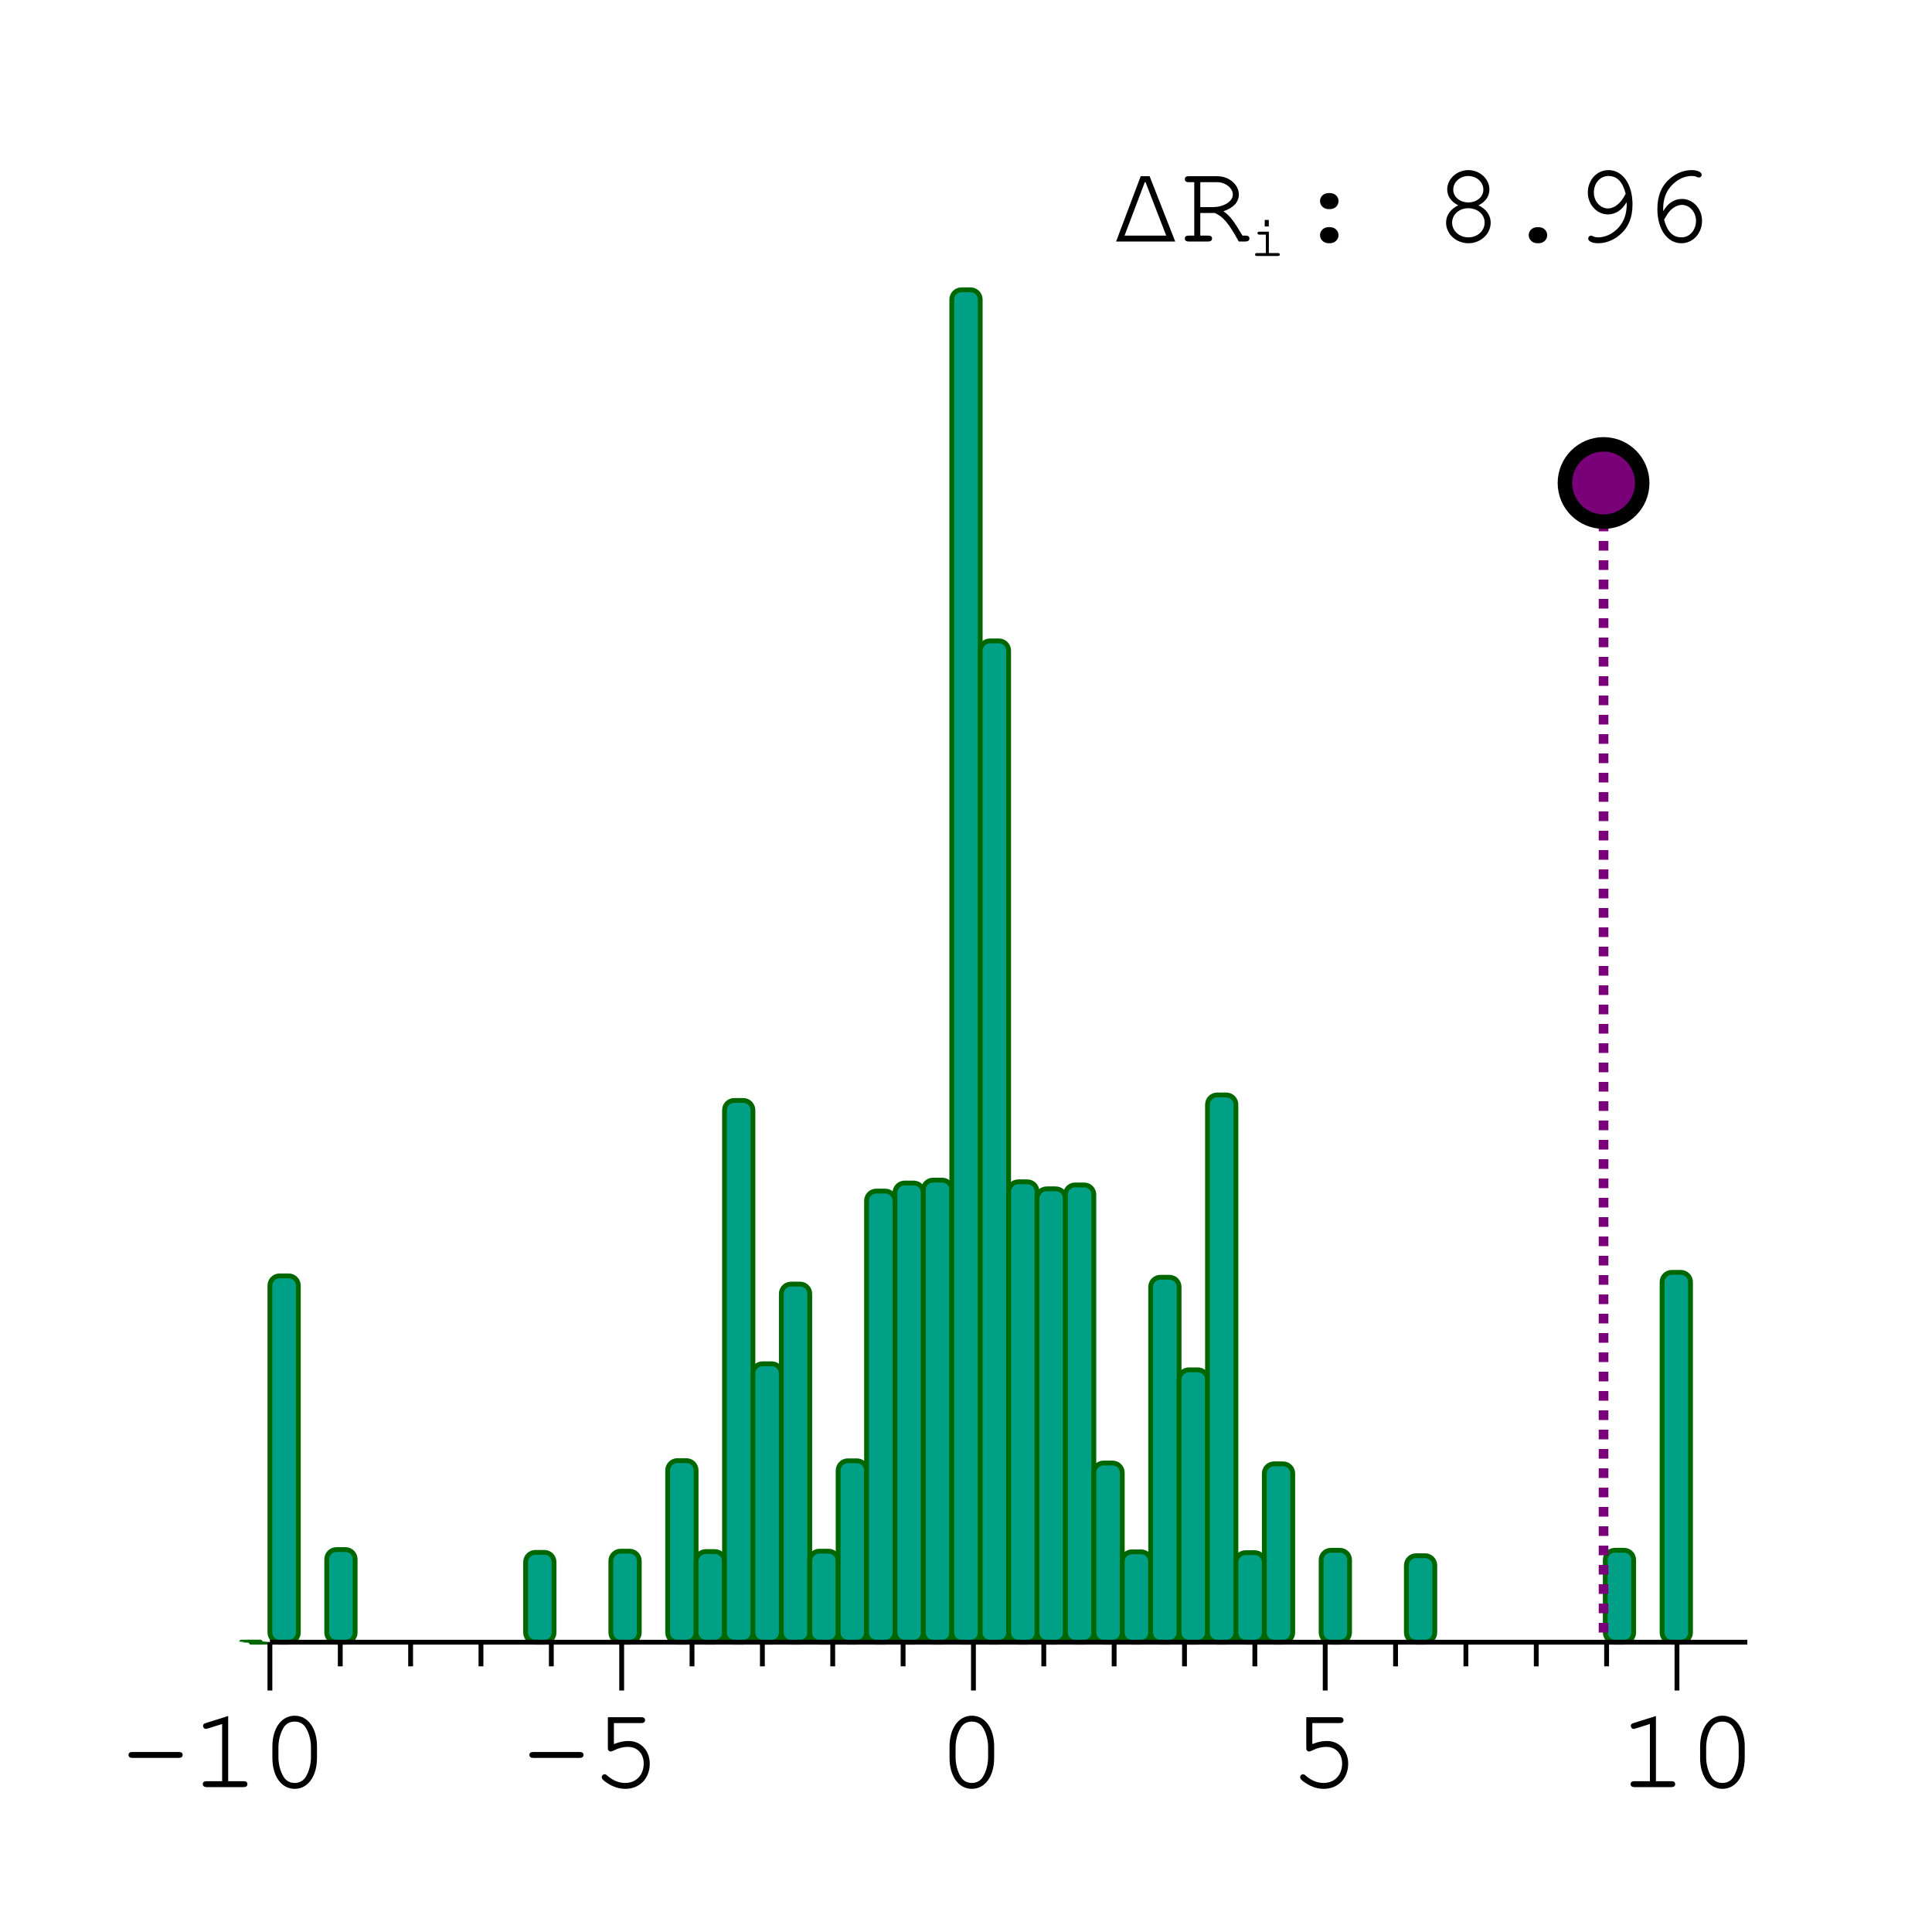
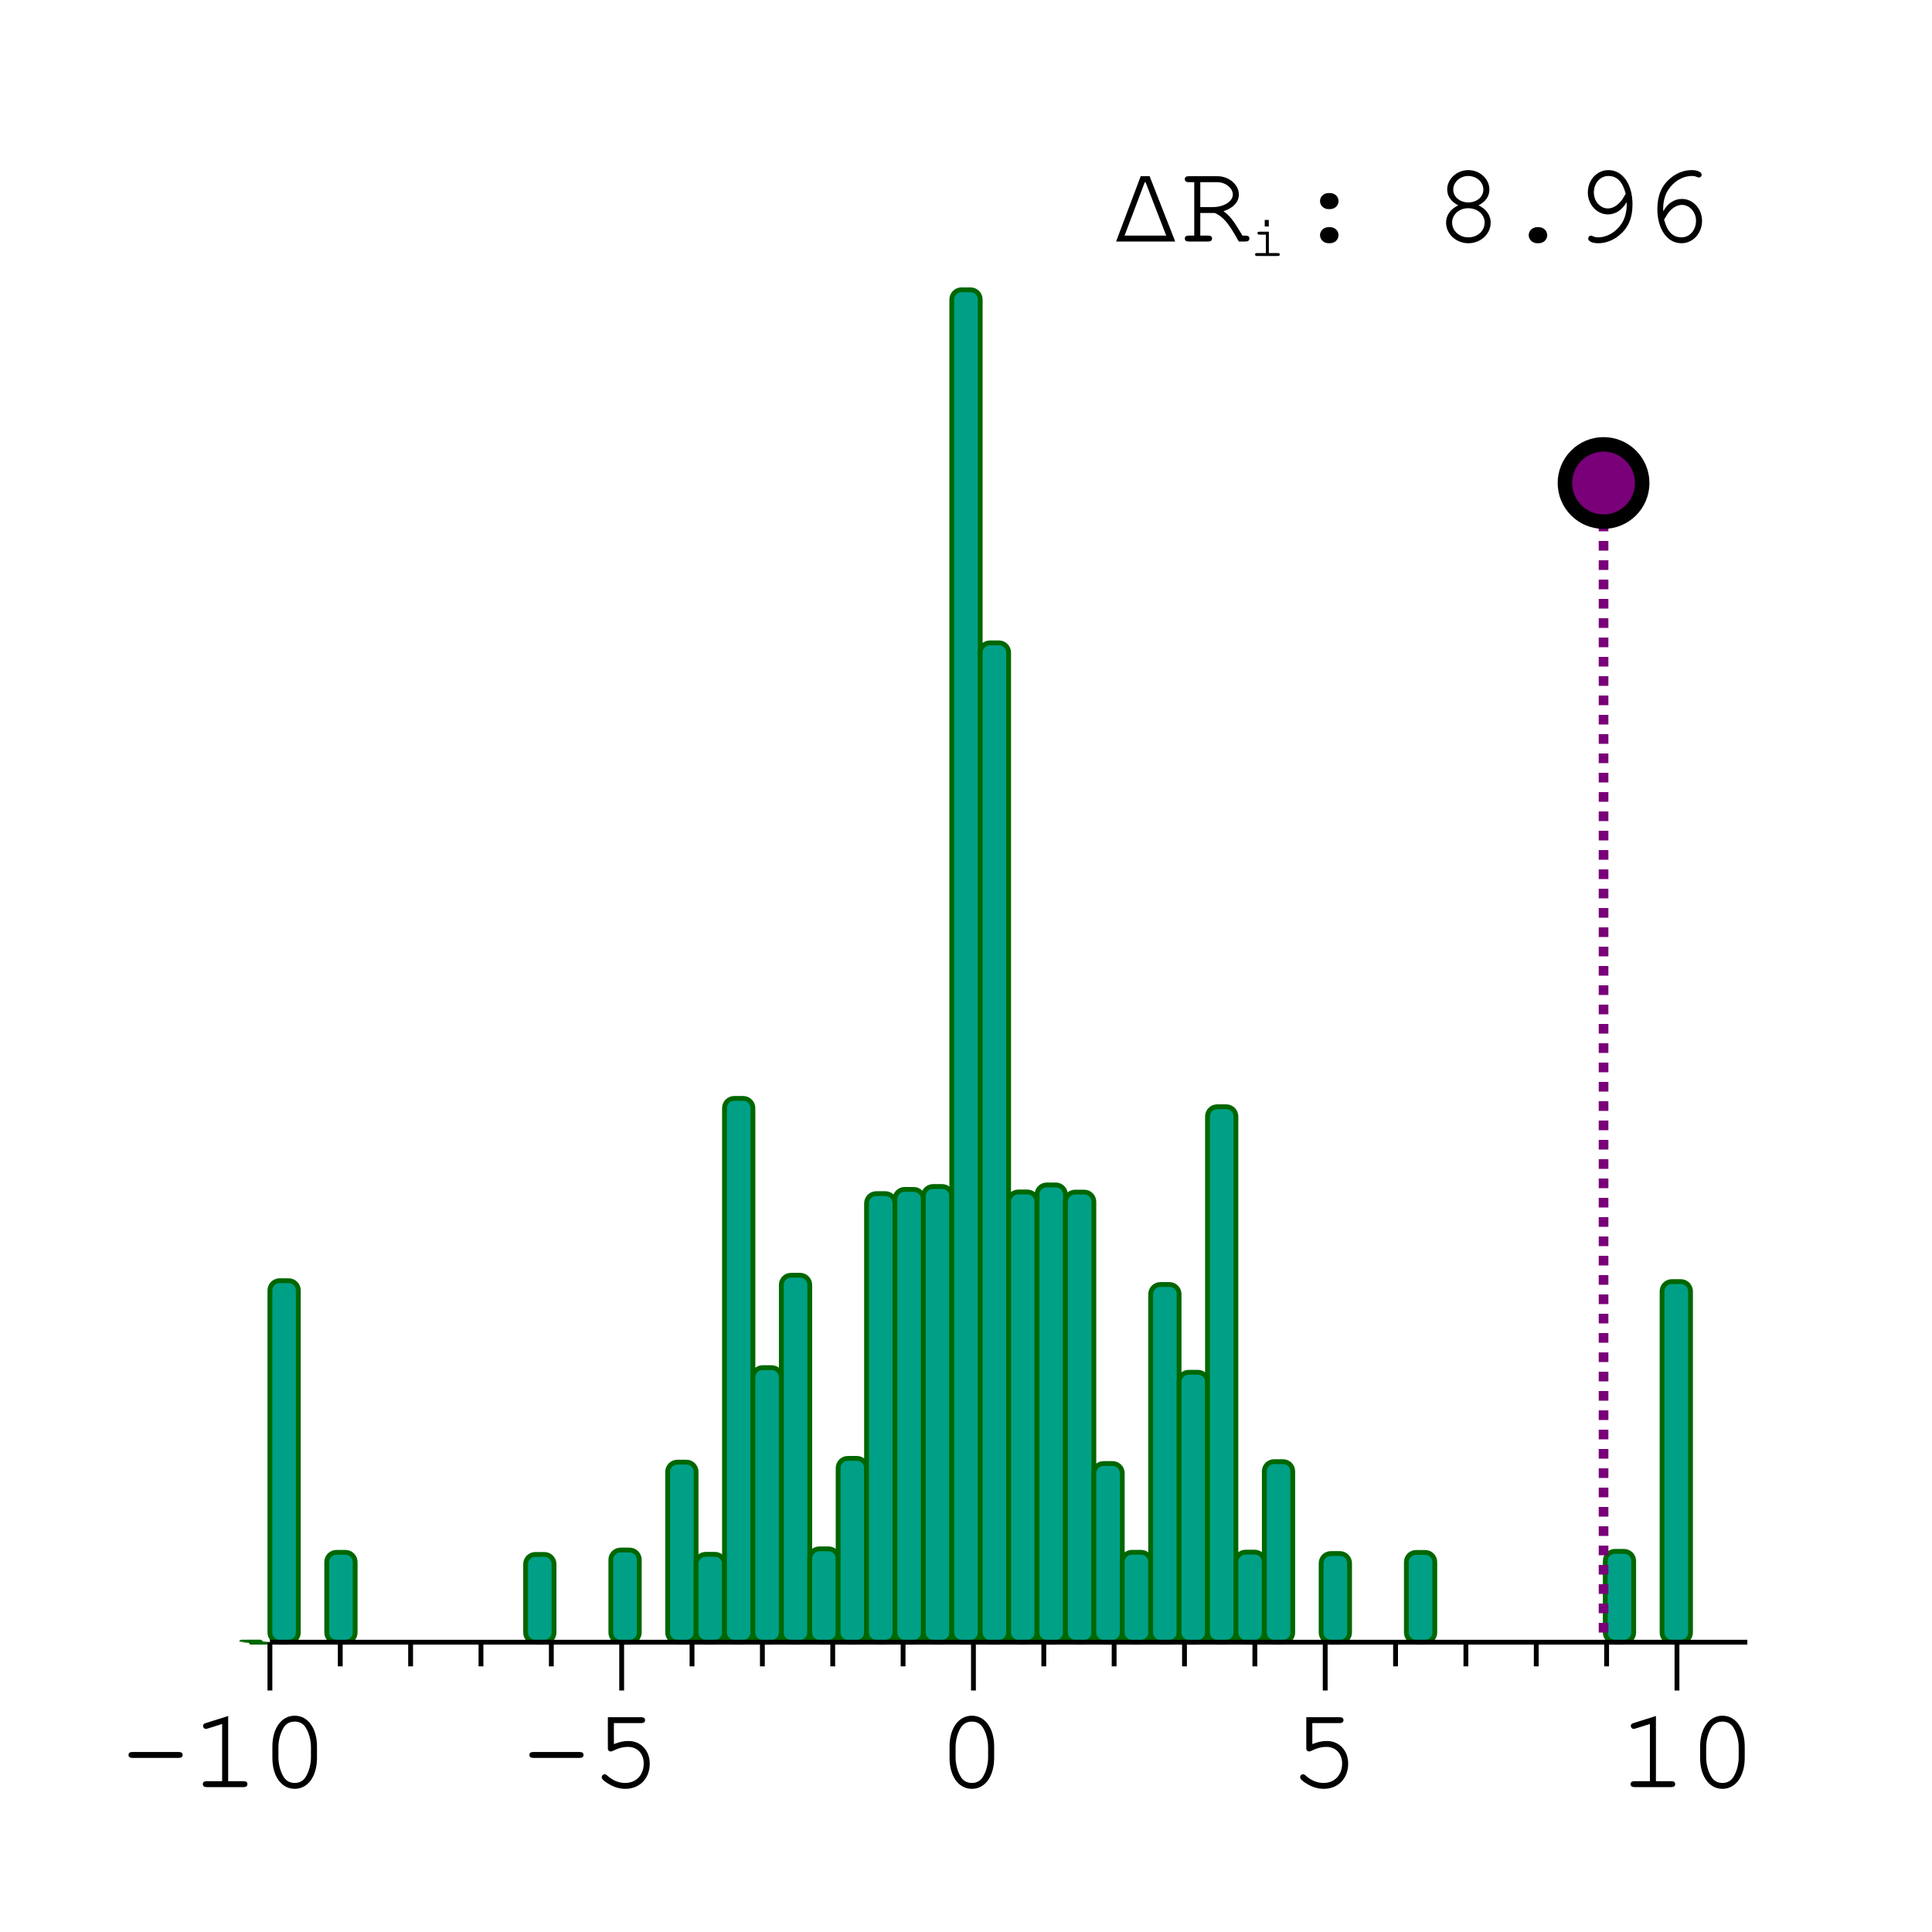
<svg xmlns="http://www.w3.org/2000/svg" width="400" height="400">
  <style>
  text { font: 24px courier, monospace; }
  text.t20 { font: 20px courier, monospace; }
  text.t14 { font: 14px courier, monospace; }
  </style>
  <g>
    <rect x="50" y="339.977" width="5.882" height="0.023" rx="2" style="stroke:#006600; fill:#00A087" />
-     <rect x="55.882" y="264.157" width="5.882" height="75.843" rx="2" style="stroke:#006600; fill:#00A087" />
+     <rect x="55.882" y="265.157" width="5.882" height="74.843" rx="2" style="stroke:#006600; fill:#00A087" />
    <rect x="61.765" y="340" width="5.882" height="0" rx="2" style="stroke:#006600; fill:#00A087" />
-     <rect x="67.647" y="320.824" width="5.882" height="19.176" rx="2" style="stroke:#006600; fill:#00A087" />
+     <rect x="67.647" y="321.399" width="5.882" height="18.601" rx="2" style="stroke:#006600; fill:#00A087" />
    <rect x="73.529" y="340" width="5.882" height="0" rx="2" style="stroke:#006600; fill:#00A087" />
    <rect x="79.412" y="340" width="5.882" height="0" rx="2" style="stroke:#006600; fill:#00A087" />
    <rect x="85.294" y="340" width="5.882" height="0" rx="2" style="stroke:#006600; fill:#00A087" />
    <rect x="91.176" y="340" width="5.882" height="0" rx="2" style="stroke:#006600; fill:#00A087" />
    <rect x="97.059" y="340" width="5.882" height="0" rx="2" style="stroke:#006600; fill:#00A087" />
    <rect x="102.941" y="340" width="5.882" height="0" rx="2" style="stroke:#006600; fill:#00A087" />
-     <rect x="108.824" y="321.406" width="5.882" height="18.594" rx="2" style="stroke:#006600; fill:#00A087" />
+     <rect x="108.824" y="321.831" width="5.882" height="18.169" rx="2" style="stroke:#006600; fill:#00A087" />
    <rect x="114.706" y="340" width="5.882" height="0" rx="2" style="stroke:#006600; fill:#00A087" />
    <rect x="120.588" y="340" width="5.882" height="0" rx="2" style="stroke:#006600; fill:#00A087" />
-     <rect x="126.471" y="321.158" width="5.882" height="18.842" rx="2" style="stroke:#006600; fill:#00A087" />
+     <rect x="126.471" y="320.921" width="5.882" height="19.079" rx="2" style="stroke:#006600; fill:#00A087" />
    <rect x="132.353" y="340" width="5.882" height="0" rx="2" style="stroke:#006600; fill:#00A087" />
-     <rect x="138.235" y="302.408" width="5.882" height="37.592" rx="2" style="stroke:#006600; fill:#00A087" />
-     <rect x="144.118" y="321.235" width="5.882" height="18.765" rx="2" style="stroke:#006600; fill:#00A087" />
-     <rect x="150" y="227.837" width="5.882" height="112.163" rx="2" style="stroke:#006600; fill:#00A087" />
-     <rect x="155.882" y="282.355" width="5.882" height="57.645" rx="2" style="stroke:#006600; fill:#00A087" />
-     <rect x="161.765" y="265.856" width="5.882" height="74.144" rx="2" style="stroke:#006600; fill:#00A087" />
-     <rect x="167.647" y="321.158" width="5.882" height="18.842" rx="2" style="stroke:#006600; fill:#00A087" />
-     <rect x="173.529" y="302.447" width="5.882" height="37.553" rx="2" style="stroke:#006600; fill:#00A087" />
-     <rect x="179.412" y="246.602" width="5.882" height="93.398" rx="2" style="stroke:#006600; fill:#00A087" />
-     <rect x="185.294" y="244.934" width="5.882" height="95.066" rx="2" style="stroke:#006600; fill:#00A087" />
-     <rect x="191.176" y="244.329" width="5.882" height="95.671" rx="2" style="stroke:#006600; fill:#00A087" />
+     <rect x="138.235" y="302.721" width="5.882" height="37.279" rx="2" style="stroke:#006600; fill:#00A087" />
+     <rect x="144.118" y="321.8" width="5.882" height="18.2" rx="2" style="stroke:#006600; fill:#00A087" />
+     <rect x="150" y="227.416" width="5.882" height="112.584" rx="2" style="stroke:#006600; fill:#00A087" />
+     <rect x="155.882" y="283.157" width="5.882" height="56.843" rx="2" style="stroke:#006600; fill:#00A087" />
+     <rect x="161.765" y="264.024" width="5.882" height="75.976" rx="2" style="stroke:#006600; fill:#00A087" />
+     <rect x="167.647" y="320.667" width="5.882" height="19.333" rx="2" style="stroke:#006600; fill:#00A087" />
+     <rect x="173.529" y="301.943" width="5.882" height="38.057" rx="2" style="stroke:#006600; fill:#00A087" />
+     <rect x="179.412" y="247.127" width="5.882" height="92.873" rx="2" style="stroke:#006600; fill:#00A087" />
+     <rect x="185.294" y="246.256" width="5.882" height="93.744" rx="2" style="stroke:#006600; fill:#00A087" />
+     <rect x="191.176" y="245.654" width="5.882" height="94.346" rx="2" style="stroke:#006600; fill:#00A087" />
    <rect x="197.059" y="60" width="5.882" height="280" rx="2" style="stroke:#006600; fill:#00A087" />
-     <rect x="202.941" y="132.694" width="5.882" height="207.306" rx="2" style="stroke:#006600; fill:#00A087" />
-     <rect x="208.824" y="244.686" width="5.882" height="95.314" rx="2" style="stroke:#006600; fill:#00A087" />
-     <rect x="214.706" y="246.137" width="5.882" height="93.863" rx="2" style="stroke:#006600; fill:#00A087" />
-     <rect x="220.588" y="245.33" width="5.882" height="94.67" rx="2" style="stroke:#006600; fill:#00A087" />
-     <rect x="226.471" y="302.905" width="5.882" height="37.095" rx="2" style="stroke:#006600; fill:#00A087" />
-     <rect x="232.353" y="321.289" width="5.882" height="18.711" rx="2" style="stroke:#006600; fill:#00A087" />
-     <rect x="238.235" y="264.444" width="5.882" height="75.556" rx="2" style="stroke:#006600; fill:#00A087" />
-     <rect x="244.118" y="283.612" width="5.882" height="56.388" rx="2" style="stroke:#006600; fill:#00A087" />
-     <rect x="250" y="226.697" width="5.882" height="113.303" rx="2" style="stroke:#006600; fill:#00A087" />
-     <rect x="255.882" y="321.46" width="5.882" height="18.54" rx="2" style="stroke:#006600; fill:#00A087" />
-     <rect x="261.765" y="303.075" width="5.882" height="36.925" rx="2" style="stroke:#006600; fill:#00A087" />
+     <rect x="202.941" y="133.101" width="5.882" height="206.899" rx="2" style="stroke:#006600; fill:#00A087" />
+     <rect x="208.824" y="246.787" width="5.882" height="93.213" rx="2" style="stroke:#006600; fill:#00A087" />
+     <rect x="214.706" y="245.331" width="5.882" height="94.669" rx="2" style="stroke:#006600; fill:#00A087" />
+     <rect x="220.588" y="246.811" width="5.882" height="93.189" rx="2" style="stroke:#006600; fill:#00A087" />
+     <rect x="226.471" y="303.006" width="5.882" height="36.994" rx="2" style="stroke:#006600; fill:#00A087" />
+     <rect x="232.353" y="321.384" width="5.882" height="18.616" rx="2" style="stroke:#006600; fill:#00A087" />
+     <rect x="238.235" y="265.943" width="5.882" height="74.057" rx="2" style="stroke:#006600; fill:#00A087" />
+     <rect x="244.118" y="284.113" width="5.882" height="55.887" rx="2" style="stroke:#006600; fill:#00A087" />
+     <rect x="250" y="229.142" width="5.882" height="110.858" rx="2" style="stroke:#006600; fill:#00A087" />
+     <rect x="255.882" y="321.353" width="5.882" height="18.647" rx="2" style="stroke:#006600; fill:#00A087" />
+     <rect x="261.765" y="302.621" width="5.882" height="37.379" rx="2" style="stroke:#006600; fill:#00A087" />
    <rect x="267.647" y="340" width="5.882" height="0" rx="2" style="stroke:#006600; fill:#00A087" />
-     <rect x="273.529" y="320.971" width="5.882" height="19.029" rx="2" style="stroke:#006600; fill:#00A087" />
+     <rect x="273.529" y="321.646" width="5.882" height="18.354" rx="2" style="stroke:#006600; fill:#00A087" />
    <rect x="279.412" y="340" width="5.882" height="0" rx="2" style="stroke:#006600; fill:#00A087" />
    <rect x="285.294" y="340" width="5.882" height="0" rx="2" style="stroke:#006600; fill:#00A087" />
-     <rect x="291.176" y="322.096" width="5.882" height="17.904" rx="2" style="stroke:#006600; fill:#00A087" />
+     <rect x="291.176" y="321.415" width="5.882" height="18.585" rx="2" style="stroke:#006600; fill:#00A087" />
    <rect x="297.059" y="340" width="5.882" height="0" rx="2" style="stroke:#006600; fill:#00A087" />
    <rect x="302.941" y="340" width="5.882" height="0" rx="2" style="stroke:#006600; fill:#00A087" />
    <rect x="308.824" y="340" width="5.882" height="0" rx="2" style="stroke:#006600; fill:#00A087" />
    <rect x="314.706" y="340" width="5.882" height="0" rx="2" style="stroke:#006600; fill:#00A087" />
    <rect x="320.588" y="340" width="5.882" height="0" rx="2" style="stroke:#006600; fill:#00A087" />
    <rect x="326.471" y="340" width="5.882" height="0" rx="2" style="stroke:#006600; fill:#00A087" />
-     <rect x="332.353" y="320.964" width="5.882" height="19.036" rx="2" style="stroke:#006600; fill:#00A087" />
+     <rect x="332.353" y="321.191" width="5.882" height="18.809" rx="2" style="stroke:#006600; fill:#00A087" />
    <rect x="338.235" y="340" width="5.882" height="0" rx="2" style="stroke:#006600; fill:#00A087" />
-     <rect x="344.118" y="263.428" width="5.882" height="76.572" rx="2" style="stroke:#006600; fill:#00A087" />
+     <rect x="344.118" y="265.342" width="5.882" height="74.658" rx="2" style="stroke:#006600; fill:#00A087" />
    <line x1="55.882" y1="340" x2="361.765" y2="340" stroke="#000000" />
    <line x1="55.882" y1="340" x2="55.882" y2="350" stroke="#000000" />
    <g transform="translate(25,370)">
      <text>-10</text>
    </g>
    <line x1="70.448" y1="340" x2="70.448" y2="345" stroke="#000000" />
    <line x1="85.014" y1="340" x2="85.014" y2="345" stroke="#000000" />
    <line x1="99.58" y1="340" x2="99.58" y2="345" stroke="#000000" />
    <line x1="114.146" y1="340" x2="114.146" y2="345" stroke="#000000" />
    <line x1="128.711" y1="340" x2="128.711" y2="350" stroke="#000000" />
    <g transform="translate(108,370)">
      <text>-5</text>
    </g>
    <line x1="143.277" y1="340" x2="143.277" y2="345" stroke="#000000" />
    <line x1="157.843" y1="340" x2="157.843" y2="345" stroke="#000000" />
    <line x1="172.409" y1="340" x2="172.409" y2="345" stroke="#000000" />
    <line x1="186.975" y1="340" x2="186.975" y2="345" stroke="#000000" />
    <line x1="201.541" y1="340" x2="201.541" y2="350" stroke="#000000" />
    <g transform="translate(194,370)">
      <text>0</text>
    </g>
    <line x1="216.106" y1="340" x2="216.106" y2="345" stroke="#000000" />
    <line x1="230.672" y1="340" x2="230.672" y2="345" stroke="#000000" />
    <line x1="245.238" y1="340" x2="245.238" y2="345" stroke="#000000" />
    <line x1="259.804" y1="340" x2="259.804" y2="345" stroke="#000000" />
    <line x1="274.37" y1="340" x2="274.37" y2="350" stroke="#000000" />
    <g transform="translate(267,370)">
      <text>5</text>
    </g>
    <line x1="288.936" y1="340" x2="288.936" y2="345" stroke="#000000" />
    <line x1="303.501" y1="340" x2="303.501" y2="345" stroke="#000000" />
    <line x1="318.067" y1="340" x2="318.067" y2="345" stroke="#000000" />
    <line x1="332.633" y1="340" x2="332.633" y2="345" stroke="#000000" />
    <line x1="347.199" y1="340" x2="347.199" y2="350" stroke="#000000" />
    <g transform="translate(335,370)">
      <text>10</text>
    </g>
    <text x="230" y="50" font-size="16">
ΔR<tspan dy="3" font-size="12">i</tspan>
    </text>
    <text x="268" y="50">: 8.96</text>
    <g fill="none" stroke="#790079" stroke-width="2">
      <path stroke-dasharray="2,2" d="M332 100 l0 240" />
    </g>
    <circle cx="332" cy="100" r="8" stroke="black" stroke-width="3" fill="#790079" />
  </g>
</svg>
